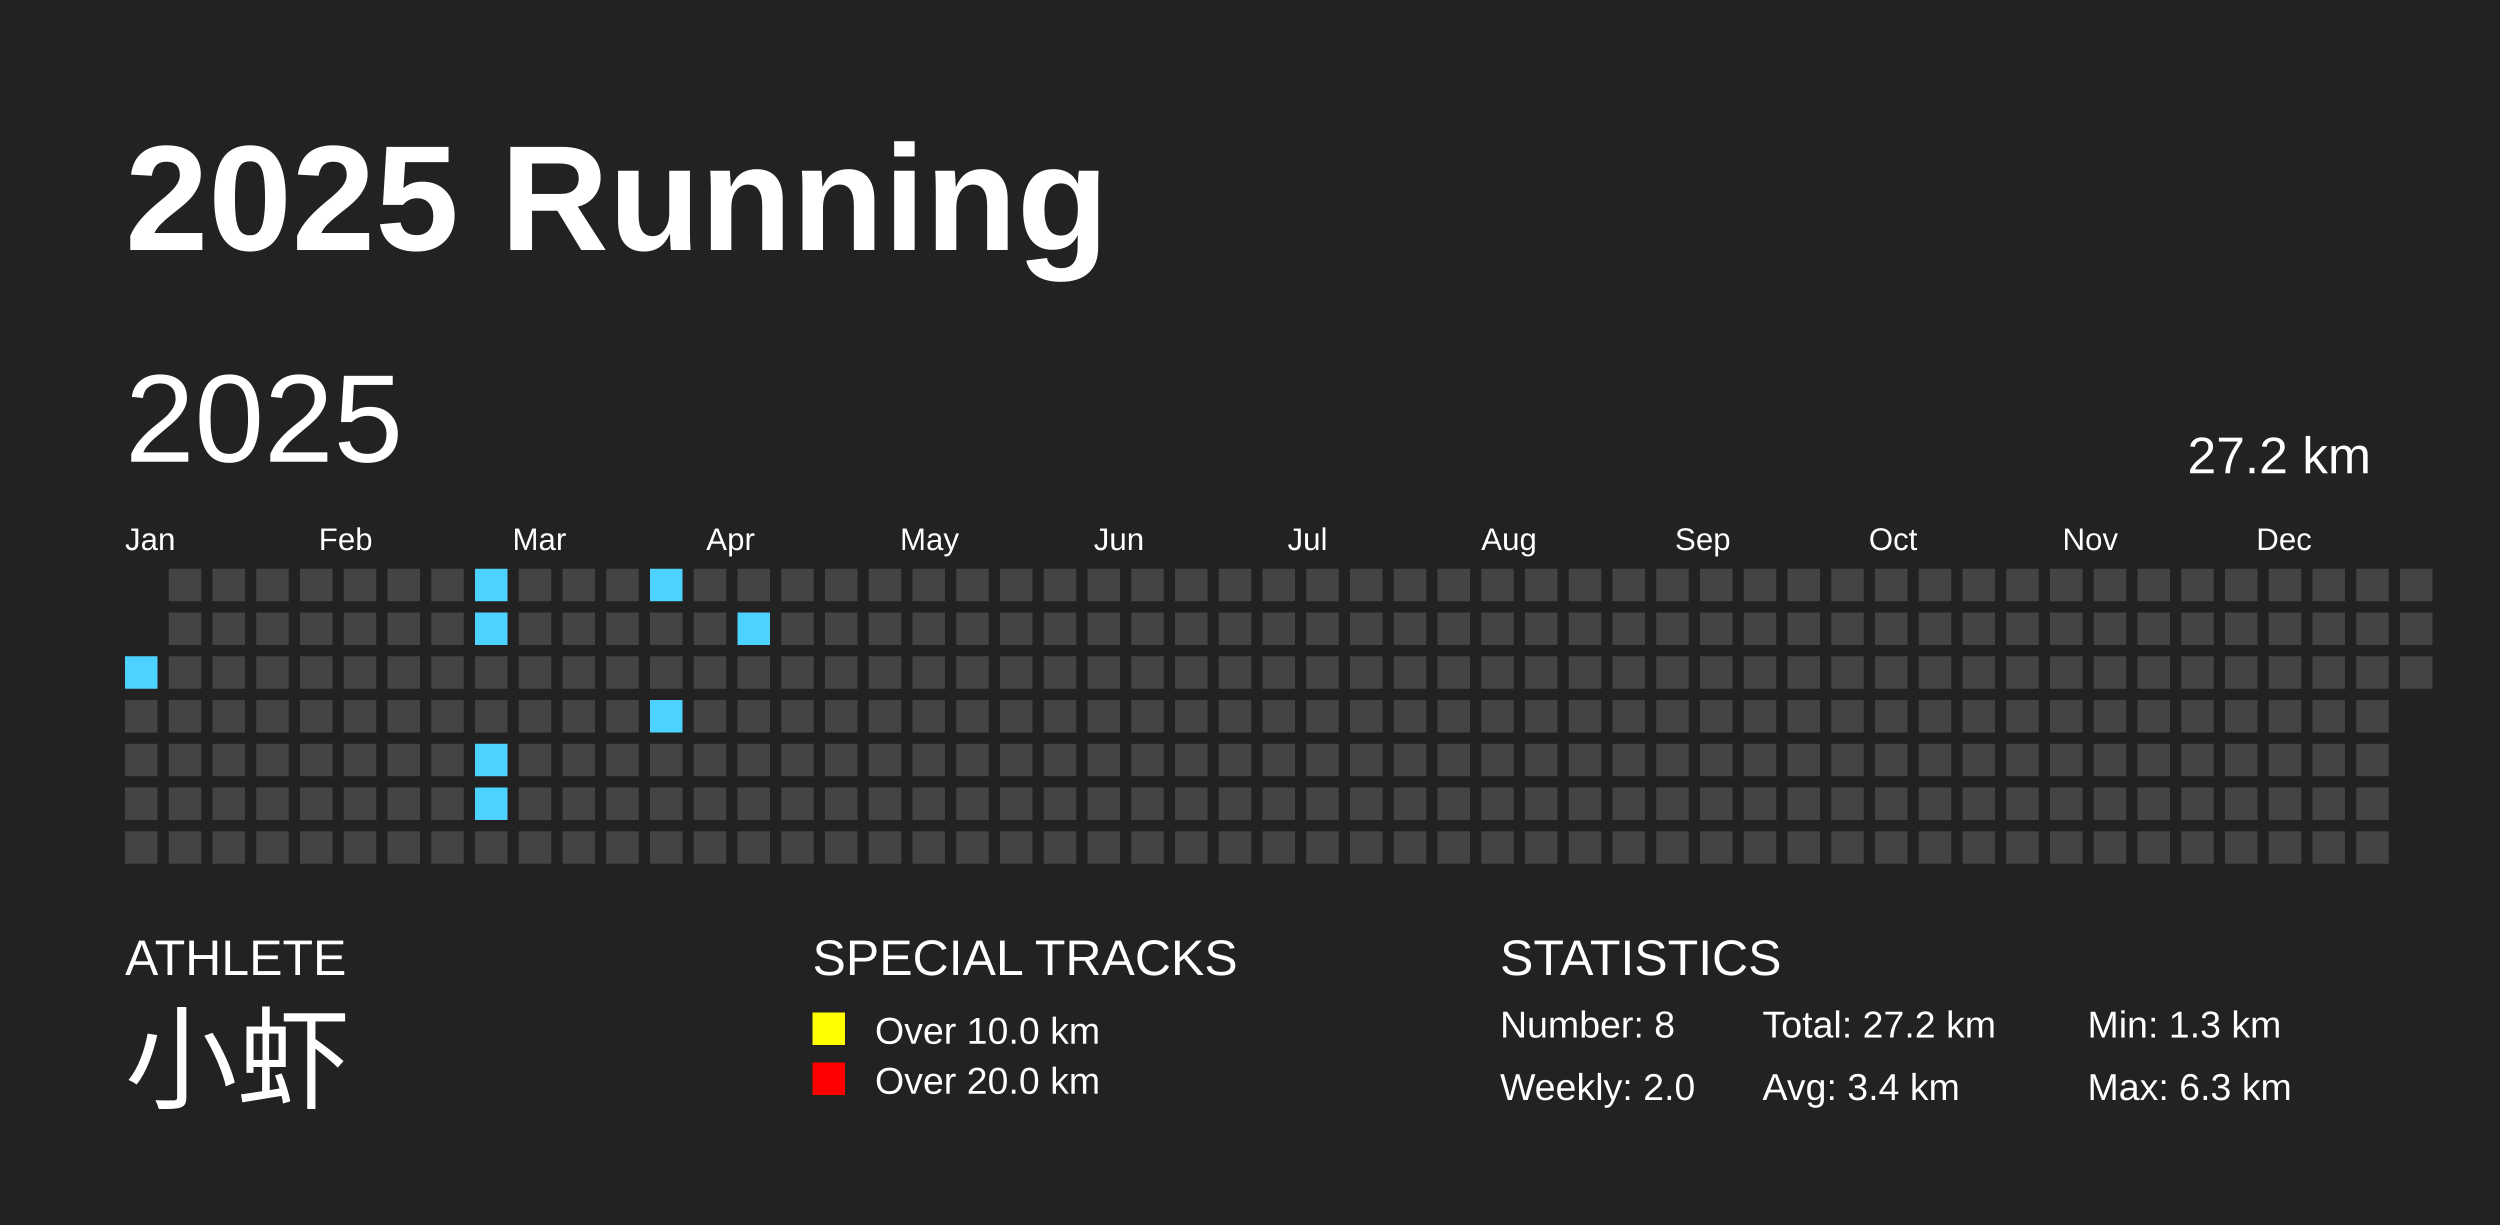
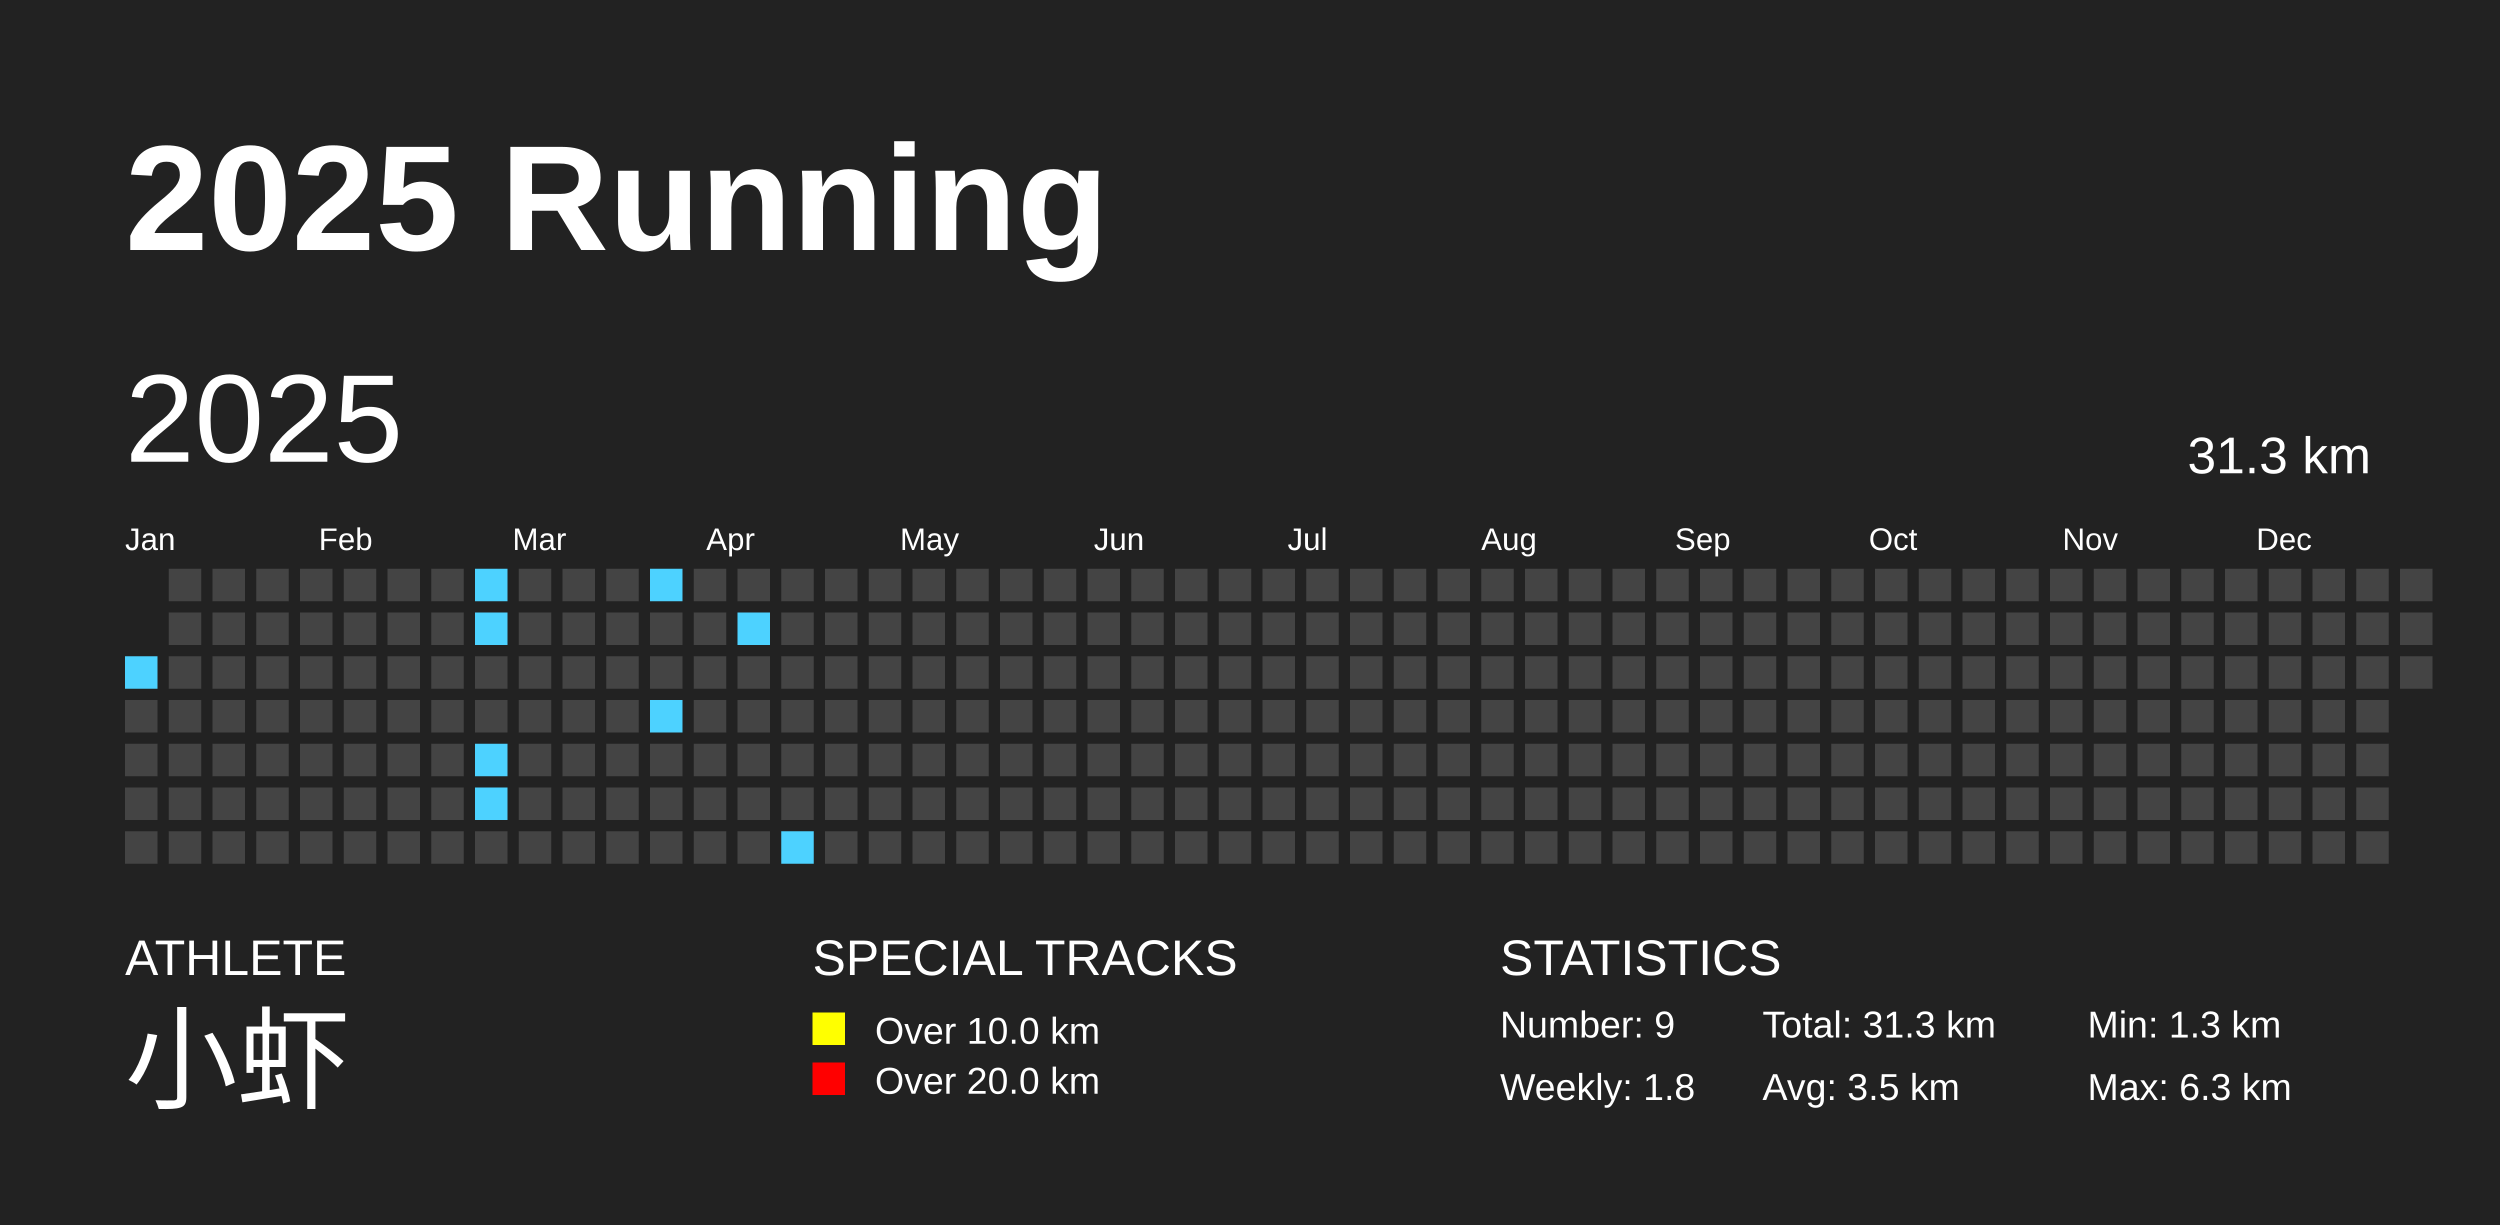
<svg xmlns="http://www.w3.org/2000/svg" baseProfile="full" height="98mm" version="1.1" viewBox="0,0,200,98" width="200mm">
  <defs />
  <rect fill="#222222" height="98" width="200" x="0" y="0" />
  <text fill="#FFFFFF" style="font-size:12px; font-family:Arial; font-weight:bold;" x="10" y="20">2025 Running</text>
  <text fill="#FFFFFF" style="font-size:4px; font-family:Arial" x="10" y="78">ATHLETE</text>
  <text fill="#FFFFFF" style="font-size:9px; font-family:Arial" x="10" y="88">小虾</text>
  <text fill="#FFFFFF" style="font-size:4px; font-family:Arial" x="65" y="78">SPECIAL TRACKS</text>
  <rect fill="yellow" height="2.6" width="2.6" x="65" y="81" />
  <text fill="#FFFFFF" style="font-size:3px; font-family:Arial" x="70" y="83.5">Over 10.0 km</text>
  <rect fill="red" height="2.6" width="2.6" x="65" y="85" />
  <text fill="#FFFFFF" style="font-size:3px; font-family:Arial" x="70" y="87.5">Over 20.0 km</text>
  <text fill="#FFFFFF" style="font-size:4px; font-family:Arial" x="120" y="78">STATISTICS</text>
-   <text fill="#FFFFFF" style="font-size:3px; font-family:Arial" x="120" y="83">Number: 8</text>
-   <text fill="#FFFFFF" style="font-size:3px; font-family:Arial" x="120" y="88">Weekly: 2.0</text>
-   <text fill="#FFFFFF" style="font-size:3px; font-family:Arial" x="141" y="83">Total: 27.2 km</text>
-   <text fill="#FFFFFF" style="font-size:3px; font-family:Arial" x="141" y="88">Avg: 3.4 km</text>
+   <text fill="#FFFFFF" style="font-size:3px; font-family:Arial" x="120" y="83">Number: 9</text>
+   <text fill="#FFFFFF" style="font-size:3px; font-family:Arial" x="120" y="88">Weekly: 1.8</text>
+   <text fill="#FFFFFF" style="font-size:3px; font-family:Arial" x="141" y="83">Total: 31.3 km</text>
+   <text fill="#FFFFFF" style="font-size:3px; font-family:Arial" x="141" y="88">Avg: 3.5 km</text>
  <text fill="#FFFFFF" style="font-size:3px; font-family:Arial" x="167" y="83">Min: 1.3 km</text>
  <text fill="#FFFFFF" style="font-size:3px; font-family:Arial" x="167" y="88">Max: 6.3 km</text>
  <text dominant-baseline="hanging" fill="#FFFFFF" style="font-size:10.0px; font-family:Arial;" x="10" y="30">2025</text>
-   <text dominant-baseline="hanging" fill="#FFFFFF" style="font-size:4.125px; font-family:Arial;" x="175" y="35">27.2 km</text>
+   <text dominant-baseline="hanging" fill="#FFFFFF" style="font-size:4.125px; font-family:Arial;" x="175" y="35">31.3 km</text>
  <text fill="#FFFFFF" style="font-size:2.5px; font-family:Arial" x="10.0" y="44">Jan</text>
  <text fill="#FFFFFF" style="font-size:2.5px; font-family:Arial" x="25.5" y="44">Feb</text>
  <text fill="#FFFFFF" style="font-size:2.5px; font-family:Arial" x="41.0" y="44">Mar</text>
  <text fill="#FFFFFF" style="font-size:2.5px; font-family:Arial" x="56.5" y="44">Apr</text>
  <text fill="#FFFFFF" style="font-size:2.5px; font-family:Arial" x="72.0" y="44">May</text>
  <text fill="#FFFFFF" style="font-size:2.5px; font-family:Arial" x="87.5" y="44">Jun</text>
  <text fill="#FFFFFF" style="font-size:2.5px; font-family:Arial" x="103.0" y="44">Jul</text>
  <text fill="#FFFFFF" style="font-size:2.5px; font-family:Arial" x="118.5" y="44">Aug</text>
  <text fill="#FFFFFF" style="font-size:2.5px; font-family:Arial" x="134.0" y="44">Sep</text>
  <text fill="#FFFFFF" style="font-size:2.5px; font-family:Arial" x="149.5" y="44">Oct</text>
  <text fill="#FFFFFF" style="font-size:2.5px; font-family:Arial" x="165.0" y="44">Nov</text>
  <text fill="#FFFFFF" style="font-size:2.5px; font-family:Arial" x="180.5" y="44">Dec</text>
  <rect fill="#4DD2FF" height="2.6" width="2.6" x="10.0" y="52.5" />
  <rect fill="#444444" height="2.6" width="2.6" x="10.0" y="56.0" />
  <rect fill="#444444" height="2.6" width="2.6" x="10.0" y="59.5" />
  <rect fill="#444444" height="2.6" width="2.6" x="10.0" y="63.0" />
  <rect fill="#444444" height="2.6" width="2.6" x="10.0" y="66.5" />
  <rect fill="#444444" height="2.6" width="2.6" x="13.5" y="45.5" />
  <rect fill="#444444" height="2.6" width="2.6" x="13.5" y="49.0" />
  <rect fill="#444444" height="2.6" width="2.6" x="13.5" y="52.5" />
  <rect fill="#444444" height="2.6" width="2.6" x="13.5" y="56.0" />
  <rect fill="#444444" height="2.6" width="2.6" x="13.5" y="59.5" />
  <rect fill="#444444" height="2.6" width="2.6" x="13.5" y="63.0" />
  <rect fill="#444444" height="2.6" width="2.6" x="13.5" y="66.5" />
  <rect fill="#444444" height="2.6" width="2.6" x="17.0" y="45.5" />
  <rect fill="#444444" height="2.6" width="2.6" x="17.0" y="49.0" />
  <rect fill="#444444" height="2.6" width="2.6" x="17.0" y="52.5" />
  <rect fill="#444444" height="2.6" width="2.6" x="17.0" y="56.0" />
  <rect fill="#444444" height="2.6" width="2.6" x="17.0" y="59.5" />
  <rect fill="#444444" height="2.6" width="2.6" x="17.0" y="63.0" />
  <rect fill="#444444" height="2.6" width="2.6" x="17.0" y="66.5" />
  <rect fill="#444444" height="2.6" width="2.6" x="20.5" y="45.5" />
  <rect fill="#444444" height="2.6" width="2.6" x="20.5" y="49.0" />
  <rect fill="#444444" height="2.6" width="2.6" x="20.5" y="52.5" />
  <rect fill="#444444" height="2.6" width="2.6" x="20.5" y="56.0" />
  <rect fill="#444444" height="2.6" width="2.6" x="20.5" y="59.5" />
  <rect fill="#444444" height="2.6" width="2.6" x="20.5" y="63.0" />
  <rect fill="#444444" height="2.6" width="2.6" x="20.5" y="66.5" />
  <rect fill="#444444" height="2.6" width="2.6" x="24.0" y="45.5" />
  <rect fill="#444444" height="2.6" width="2.6" x="24.0" y="49.0" />
  <rect fill="#444444" height="2.6" width="2.6" x="24.0" y="52.5" />
  <rect fill="#444444" height="2.6" width="2.6" x="24.0" y="56.0" />
  <rect fill="#444444" height="2.6" width="2.6" x="24.0" y="59.5" />
  <rect fill="#444444" height="2.6" width="2.6" x="24.0" y="63.0" />
  <rect fill="#444444" height="2.6" width="2.6" x="24.0" y="66.5" />
  <rect fill="#444444" height="2.6" width="2.6" x="27.5" y="45.5" />
  <rect fill="#444444" height="2.6" width="2.6" x="27.5" y="49.0" />
  <rect fill="#444444" height="2.6" width="2.6" x="27.5" y="52.5" />
  <rect fill="#444444" height="2.6" width="2.6" x="27.5" y="56.0" />
  <rect fill="#444444" height="2.6" width="2.6" x="27.5" y="59.5" />
  <rect fill="#444444" height="2.6" width="2.6" x="27.5" y="63.0" />
  <rect fill="#444444" height="2.6" width="2.6" x="27.5" y="66.5" />
  <rect fill="#444444" height="2.6" width="2.6" x="31.0" y="45.5" />
  <rect fill="#444444" height="2.6" width="2.6" x="31.0" y="49.0" />
  <rect fill="#444444" height="2.6" width="2.6" x="31.0" y="52.5" />
  <rect fill="#444444" height="2.6" width="2.6" x="31.0" y="56.0" />
  <rect fill="#444444" height="2.6" width="2.6" x="31.0" y="59.5" />
  <rect fill="#444444" height="2.6" width="2.6" x="31.0" y="63.0" />
  <rect fill="#444444" height="2.6" width="2.6" x="31.0" y="66.5" />
  <rect fill="#444444" height="2.6" width="2.6" x="34.5" y="45.5" />
  <rect fill="#444444" height="2.6" width="2.6" x="34.5" y="49.0" />
  <rect fill="#444444" height="2.6" width="2.6" x="34.5" y="52.5" />
  <rect fill="#444444" height="2.6" width="2.6" x="34.5" y="56.0" />
  <rect fill="#444444" height="2.6" width="2.6" x="34.5" y="59.5" />
  <rect fill="#444444" height="2.6" width="2.6" x="34.5" y="63.0" />
  <rect fill="#444444" height="2.6" width="2.6" x="34.5" y="66.5" />
  <rect fill="#4DD2FF" height="2.6" width="2.6" x="38.0" y="45.5" />
  <rect fill="#4DD2FF" height="2.6" width="2.6" x="38.0" y="49.0" />
  <rect fill="#444444" height="2.6" width="2.6" x="38.0" y="52.5" />
  <rect fill="#444444" height="2.6" width="2.6" x="38.0" y="56.0" />
  <rect fill="#4DD2FF" height="2.6" width="2.6" x="38.0" y="59.5" />
  <rect fill="#4DD2FF" height="2.6" width="2.6" x="38.0" y="63.0" />
  <rect fill="#444444" height="2.6" width="2.6" x="38.0" y="66.5" />
  <rect fill="#444444" height="2.6" width="2.6" x="41.5" y="45.5" />
  <rect fill="#444444" height="2.6" width="2.6" x="41.5" y="49.0" />
  <rect fill="#444444" height="2.6" width="2.6" x="41.5" y="52.5" />
  <rect fill="#444444" height="2.6" width="2.6" x="41.5" y="56.0" />
  <rect fill="#444444" height="2.6" width="2.6" x="41.5" y="59.5" />
  <rect fill="#444444" height="2.6" width="2.6" x="41.5" y="63.0" />
  <rect fill="#444444" height="2.6" width="2.6" x="41.5" y="66.5" />
  <rect fill="#444444" height="2.6" width="2.6" x="45.0" y="45.5" />
  <rect fill="#444444" height="2.6" width="2.6" x="45.0" y="49.0" />
  <rect fill="#444444" height="2.6" width="2.6" x="45.0" y="52.5" />
  <rect fill="#444444" height="2.6" width="2.6" x="45.0" y="56.0" />
  <rect fill="#444444" height="2.6" width="2.6" x="45.0" y="59.5" />
  <rect fill="#444444" height="2.6" width="2.6" x="45.0" y="63.0" />
  <rect fill="#444444" height="2.6" width="2.6" x="45.0" y="66.5" />
  <rect fill="#444444" height="2.6" width="2.6" x="48.5" y="45.5" />
  <rect fill="#444444" height="2.6" width="2.6" x="48.5" y="49.0" />
  <rect fill="#444444" height="2.6" width="2.6" x="48.5" y="52.5" />
  <rect fill="#444444" height="2.6" width="2.6" x="48.5" y="56.0" />
  <rect fill="#444444" height="2.6" width="2.6" x="48.5" y="59.5" />
  <rect fill="#444444" height="2.6" width="2.6" x="48.5" y="63.0" />
  <rect fill="#444444" height="2.6" width="2.6" x="48.5" y="66.5" />
  <rect fill="#4DD2FF" height="2.6" width="2.6" x="52.0" y="45.5" />
  <rect fill="#444444" height="2.6" width="2.6" x="52.0" y="49.0" />
  <rect fill="#444444" height="2.6" width="2.6" x="52.0" y="52.5" />
  <rect fill="#4DD2FF" height="2.6" width="2.6" x="52.0" y="56.0" />
  <rect fill="#444444" height="2.6" width="2.6" x="52.0" y="59.5" />
  <rect fill="#444444" height="2.6" width="2.6" x="52.0" y="63.0" />
  <rect fill="#444444" height="2.6" width="2.6" x="52.0" y="66.5" />
  <rect fill="#444444" height="2.6" width="2.6" x="55.5" y="45.5" />
  <rect fill="#444444" height="2.6" width="2.6" x="55.5" y="49.0" />
  <rect fill="#444444" height="2.6" width="2.6" x="55.5" y="52.5" />
  <rect fill="#444444" height="2.6" width="2.6" x="55.5" y="56.0" />
  <rect fill="#444444" height="2.6" width="2.6" x="55.5" y="59.5" />
  <rect fill="#444444" height="2.6" width="2.6" x="55.5" y="63.0" />
  <rect fill="#444444" height="2.6" width="2.6" x="55.5" y="66.5" />
  <rect fill="#444444" height="2.6" width="2.6" x="59.0" y="45.5" />
  <rect fill="#4DD2FF" height="2.6" width="2.6" x="59.0" y="49.0" />
  <rect fill="#444444" height="2.6" width="2.6" x="59.0" y="52.5" />
  <rect fill="#444444" height="2.6" width="2.6" x="59.0" y="56.0" />
  <rect fill="#444444" height="2.6" width="2.6" x="59.0" y="59.5" />
  <rect fill="#444444" height="2.6" width="2.6" x="59.0" y="63.0" />
  <rect fill="#444444" height="2.6" width="2.6" x="59.0" y="66.5" />
  <rect fill="#444444" height="2.6" width="2.6" x="62.5" y="45.5" />
  <rect fill="#444444" height="2.6" width="2.6" x="62.5" y="49.0" />
  <rect fill="#444444" height="2.6" width="2.6" x="62.5" y="52.5" />
  <rect fill="#444444" height="2.6" width="2.6" x="62.5" y="56.0" />
  <rect fill="#444444" height="2.6" width="2.6" x="62.5" y="59.5" />
  <rect fill="#444444" height="2.6" width="2.6" x="62.5" y="63.0" />
-   <rect fill="#444444" height="2.6" width="2.6" x="62.5" y="66.5" />
+   <rect fill="#4DD2FF" height="2.6" width="2.6" x="62.5" y="66.5" />
  <rect fill="#444444" height="2.6" width="2.6" x="66.0" y="45.5" />
  <rect fill="#444444" height="2.6" width="2.6" x="66.0" y="49.0" />
  <rect fill="#444444" height="2.6" width="2.6" x="66.0" y="52.5" />
  <rect fill="#444444" height="2.6" width="2.6" x="66.0" y="56.0" />
  <rect fill="#444444" height="2.6" width="2.6" x="66.0" y="59.5" />
  <rect fill="#444444" height="2.6" width="2.6" x="66.0" y="63.0" />
  <rect fill="#444444" height="2.6" width="2.6" x="66.0" y="66.5" />
  <rect fill="#444444" height="2.6" width="2.6" x="69.5" y="45.5" />
  <rect fill="#444444" height="2.6" width="2.6" x="69.5" y="49.0" />
  <rect fill="#444444" height="2.6" width="2.6" x="69.5" y="52.5" />
  <rect fill="#444444" height="2.6" width="2.6" x="69.5" y="56.0" />
  <rect fill="#444444" height="2.6" width="2.6" x="69.5" y="59.5" />
  <rect fill="#444444" height="2.6" width="2.6" x="69.5" y="63.0" />
  <rect fill="#444444" height="2.6" width="2.6" x="69.5" y="66.5" />
  <rect fill="#444444" height="2.6" width="2.6" x="73.0" y="45.5" />
  <rect fill="#444444" height="2.6" width="2.6" x="73.0" y="49.0" />
  <rect fill="#444444" height="2.6" width="2.6" x="73.0" y="52.5" />
  <rect fill="#444444" height="2.6" width="2.6" x="73.0" y="56.0" />
  <rect fill="#444444" height="2.6" width="2.6" x="73.0" y="59.5" />
  <rect fill="#444444" height="2.6" width="2.6" x="73.0" y="63.0" />
  <rect fill="#444444" height="2.6" width="2.6" x="73.0" y="66.5" />
  <rect fill="#444444" height="2.6" width="2.6" x="76.5" y="45.5" />
  <rect fill="#444444" height="2.6" width="2.6" x="76.5" y="49.0" />
  <rect fill="#444444" height="2.6" width="2.6" x="76.5" y="52.5" />
  <rect fill="#444444" height="2.6" width="2.6" x="76.5" y="56.0" />
  <rect fill="#444444" height="2.6" width="2.6" x="76.5" y="59.5" />
  <rect fill="#444444" height="2.6" width="2.6" x="76.5" y="63.0" />
  <rect fill="#444444" height="2.6" width="2.6" x="76.5" y="66.5" />
  <rect fill="#444444" height="2.6" width="2.6" x="80.0" y="45.5" />
  <rect fill="#444444" height="2.6" width="2.6" x="80.0" y="49.0" />
  <rect fill="#444444" height="2.6" width="2.6" x="80.0" y="52.5" />
  <rect fill="#444444" height="2.6" width="2.6" x="80.0" y="56.0" />
  <rect fill="#444444" height="2.6" width="2.6" x="80.0" y="59.5" />
  <rect fill="#444444" height="2.6" width="2.6" x="80.0" y="63.0" />
  <rect fill="#444444" height="2.6" width="2.6" x="80.0" y="66.5" />
  <rect fill="#444444" height="2.6" width="2.6" x="83.5" y="45.5" />
  <rect fill="#444444" height="2.6" width="2.6" x="83.5" y="49.0" />
  <rect fill="#444444" height="2.6" width="2.6" x="83.5" y="52.5" />
  <rect fill="#444444" height="2.6" width="2.6" x="83.5" y="56.0" />
  <rect fill="#444444" height="2.6" width="2.6" x="83.5" y="59.5" />
  <rect fill="#444444" height="2.6" width="2.6" x="83.5" y="63.0" />
  <rect fill="#444444" height="2.6" width="2.6" x="83.5" y="66.5" />
  <rect fill="#444444" height="2.6" width="2.6" x="87.0" y="45.5" />
  <rect fill="#444444" height="2.6" width="2.6" x="87.0" y="49.0" />
  <rect fill="#444444" height="2.6" width="2.6" x="87.0" y="52.5" />
  <rect fill="#444444" height="2.6" width="2.6" x="87.0" y="56.0" />
  <rect fill="#444444" height="2.6" width="2.6" x="87.0" y="59.5" />
  <rect fill="#444444" height="2.6" width="2.6" x="87.0" y="63.0" />
  <rect fill="#444444" height="2.6" width="2.6" x="87.0" y="66.5" />
  <rect fill="#444444" height="2.6" width="2.6" x="90.5" y="45.5" />
  <rect fill="#444444" height="2.6" width="2.6" x="90.5" y="49.0" />
  <rect fill="#444444" height="2.6" width="2.6" x="90.5" y="52.5" />
  <rect fill="#444444" height="2.6" width="2.6" x="90.5" y="56.0" />
  <rect fill="#444444" height="2.6" width="2.6" x="90.5" y="59.5" />
  <rect fill="#444444" height="2.6" width="2.6" x="90.5" y="63.0" />
  <rect fill="#444444" height="2.6" width="2.6" x="90.5" y="66.5" />
  <rect fill="#444444" height="2.6" width="2.6" x="94.0" y="45.5" />
  <rect fill="#444444" height="2.6" width="2.6" x="94.0" y="49.0" />
  <rect fill="#444444" height="2.6" width="2.6" x="94.0" y="52.5" />
  <rect fill="#444444" height="2.6" width="2.6" x="94.0" y="56.0" />
  <rect fill="#444444" height="2.6" width="2.6" x="94.0" y="59.5" />
  <rect fill="#444444" height="2.6" width="2.6" x="94.0" y="63.0" />
  <rect fill="#444444" height="2.6" width="2.6" x="94.0" y="66.5" />
  <rect fill="#444444" height="2.6" width="2.6" x="97.5" y="45.5" />
  <rect fill="#444444" height="2.6" width="2.6" x="97.5" y="49.0" />
  <rect fill="#444444" height="2.6" width="2.6" x="97.5" y="52.5" />
  <rect fill="#444444" height="2.6" width="2.6" x="97.5" y="56.0" />
  <rect fill="#444444" height="2.6" width="2.6" x="97.5" y="59.5" />
  <rect fill="#444444" height="2.6" width="2.6" x="97.5" y="63.0" />
  <rect fill="#444444" height="2.6" width="2.6" x="97.5" y="66.5" />
  <rect fill="#444444" height="2.6" width="2.6" x="101.0" y="45.5" />
  <rect fill="#444444" height="2.6" width="2.6" x="101.0" y="49.0" />
  <rect fill="#444444" height="2.6" width="2.6" x="101.0" y="52.5" />
  <rect fill="#444444" height="2.6" width="2.6" x="101.0" y="56.0" />
  <rect fill="#444444" height="2.6" width="2.6" x="101.0" y="59.5" />
  <rect fill="#444444" height="2.6" width="2.6" x="101.0" y="63.0" />
  <rect fill="#444444" height="2.6" width="2.6" x="101.0" y="66.5" />
  <rect fill="#444444" height="2.6" width="2.6" x="104.5" y="45.5" />
  <rect fill="#444444" height="2.6" width="2.6" x="104.5" y="49.0" />
  <rect fill="#444444" height="2.6" width="2.6" x="104.5" y="52.5" />
  <rect fill="#444444" height="2.6" width="2.6" x="104.5" y="56.0" />
  <rect fill="#444444" height="2.6" width="2.6" x="104.5" y="59.5" />
  <rect fill="#444444" height="2.6" width="2.6" x="104.5" y="63.0" />
  <rect fill="#444444" height="2.6" width="2.6" x="104.5" y="66.5" />
  <rect fill="#444444" height="2.6" width="2.6" x="108.0" y="45.5" />
  <rect fill="#444444" height="2.6" width="2.6" x="108.0" y="49.0" />
  <rect fill="#444444" height="2.6" width="2.6" x="108.0" y="52.5" />
  <rect fill="#444444" height="2.6" width="2.6" x="108.0" y="56.0" />
  <rect fill="#444444" height="2.6" width="2.6" x="108.0" y="59.5" />
  <rect fill="#444444" height="2.6" width="2.6" x="108.0" y="63.0" />
  <rect fill="#444444" height="2.6" width="2.6" x="108.0" y="66.5" />
  <rect fill="#444444" height="2.6" width="2.6" x="111.5" y="45.5" />
  <rect fill="#444444" height="2.6" width="2.6" x="111.5" y="49.0" />
  <rect fill="#444444" height="2.6" width="2.6" x="111.5" y="52.5" />
  <rect fill="#444444" height="2.6" width="2.6" x="111.5" y="56.0" />
  <rect fill="#444444" height="2.6" width="2.6" x="111.5" y="59.5" />
  <rect fill="#444444" height="2.6" width="2.6" x="111.5" y="63.0" />
  <rect fill="#444444" height="2.6" width="2.6" x="111.5" y="66.5" />
  <rect fill="#444444" height="2.6" width="2.6" x="115.0" y="45.5" />
  <rect fill="#444444" height="2.6" width="2.6" x="115.0" y="49.0" />
  <rect fill="#444444" height="2.6" width="2.6" x="115.0" y="52.5" />
  <rect fill="#444444" height="2.6" width="2.6" x="115.0" y="56.0" />
  <rect fill="#444444" height="2.6" width="2.6" x="115.0" y="59.5" />
  <rect fill="#444444" height="2.6" width="2.6" x="115.0" y="63.0" />
  <rect fill="#444444" height="2.6" width="2.6" x="115.0" y="66.5" />
  <rect fill="#444444" height="2.6" width="2.6" x="118.5" y="45.5" />
  <rect fill="#444444" height="2.6" width="2.6" x="118.5" y="49.0" />
  <rect fill="#444444" height="2.6" width="2.6" x="118.5" y="52.5" />
  <rect fill="#444444" height="2.6" width="2.6" x="118.5" y="56.0" />
  <rect fill="#444444" height="2.6" width="2.6" x="118.5" y="59.5" />
  <rect fill="#444444" height="2.6" width="2.6" x="118.5" y="63.0" />
  <rect fill="#444444" height="2.6" width="2.6" x="118.5" y="66.5" />
  <rect fill="#444444" height="2.6" width="2.6" x="122.0" y="45.5" />
  <rect fill="#444444" height="2.6" width="2.6" x="122.0" y="49.0" />
  <rect fill="#444444" height="2.6" width="2.6" x="122.0" y="52.5" />
  <rect fill="#444444" height="2.6" width="2.6" x="122.0" y="56.0" />
  <rect fill="#444444" height="2.6" width="2.6" x="122.0" y="59.5" />
  <rect fill="#444444" height="2.6" width="2.6" x="122.0" y="63.0" />
  <rect fill="#444444" height="2.6" width="2.6" x="122.0" y="66.5" />
  <rect fill="#444444" height="2.6" width="2.6" x="125.5" y="45.5" />
  <rect fill="#444444" height="2.6" width="2.6" x="125.5" y="49.0" />
  <rect fill="#444444" height="2.6" width="2.6" x="125.5" y="52.5" />
  <rect fill="#444444" height="2.6" width="2.6" x="125.5" y="56.0" />
  <rect fill="#444444" height="2.6" width="2.6" x="125.5" y="59.5" />
  <rect fill="#444444" height="2.6" width="2.6" x="125.5" y="63.0" />
  <rect fill="#444444" height="2.6" width="2.6" x="125.5" y="66.5" />
  <rect fill="#444444" height="2.6" width="2.6" x="129.0" y="45.5" />
  <rect fill="#444444" height="2.6" width="2.6" x="129.0" y="49.0" />
  <rect fill="#444444" height="2.6" width="2.6" x="129.0" y="52.5" />
  <rect fill="#444444" height="2.6" width="2.6" x="129.0" y="56.0" />
  <rect fill="#444444" height="2.6" width="2.6" x="129.0" y="59.5" />
  <rect fill="#444444" height="2.6" width="2.6" x="129.0" y="63.0" />
  <rect fill="#444444" height="2.6" width="2.6" x="129.0" y="66.5" />
  <rect fill="#444444" height="2.6" width="2.6" x="132.5" y="45.5" />
  <rect fill="#444444" height="2.6" width="2.6" x="132.5" y="49.0" />
  <rect fill="#444444" height="2.6" width="2.6" x="132.5" y="52.5" />
  <rect fill="#444444" height="2.6" width="2.6" x="132.5" y="56.0" />
  <rect fill="#444444" height="2.6" width="2.6" x="132.5" y="59.5" />
  <rect fill="#444444" height="2.6" width="2.6" x="132.5" y="63.0" />
  <rect fill="#444444" height="2.6" width="2.6" x="132.5" y="66.5" />
  <rect fill="#444444" height="2.6" width="2.6" x="136.0" y="45.5" />
  <rect fill="#444444" height="2.6" width="2.6" x="136.0" y="49.0" />
  <rect fill="#444444" height="2.6" width="2.6" x="136.0" y="52.5" />
  <rect fill="#444444" height="2.6" width="2.6" x="136.0" y="56.0" />
  <rect fill="#444444" height="2.6" width="2.6" x="136.0" y="59.5" />
  <rect fill="#444444" height="2.6" width="2.6" x="136.0" y="63.0" />
  <rect fill="#444444" height="2.6" width="2.6" x="136.0" y="66.5" />
  <rect fill="#444444" height="2.6" width="2.6" x="139.5" y="45.5" />
  <rect fill="#444444" height="2.6" width="2.6" x="139.5" y="49.0" />
  <rect fill="#444444" height="2.6" width="2.6" x="139.5" y="52.5" />
  <rect fill="#444444" height="2.6" width="2.6" x="139.5" y="56.0" />
  <rect fill="#444444" height="2.6" width="2.6" x="139.5" y="59.5" />
  <rect fill="#444444" height="2.6" width="2.6" x="139.5" y="63.0" />
  <rect fill="#444444" height="2.6" width="2.6" x="139.5" y="66.5" />
  <rect fill="#444444" height="2.6" width="2.6" x="143.0" y="45.5" />
  <rect fill="#444444" height="2.6" width="2.6" x="143.0" y="49.0" />
  <rect fill="#444444" height="2.6" width="2.6" x="143.0" y="52.5" />
  <rect fill="#444444" height="2.6" width="2.6" x="143.0" y="56.0" />
  <rect fill="#444444" height="2.6" width="2.6" x="143.0" y="59.5" />
  <rect fill="#444444" height="2.6" width="2.6" x="143.0" y="63.0" />
  <rect fill="#444444" height="2.6" width="2.6" x="143.0" y="66.5" />
  <rect fill="#444444" height="2.6" width="2.6" x="146.5" y="45.5" />
  <rect fill="#444444" height="2.6" width="2.6" x="146.5" y="49.0" />
  <rect fill="#444444" height="2.6" width="2.6" x="146.5" y="52.5" />
  <rect fill="#444444" height="2.6" width="2.6" x="146.5" y="56.0" />
  <rect fill="#444444" height="2.6" width="2.6" x="146.5" y="59.5" />
  <rect fill="#444444" height="2.6" width="2.6" x="146.5" y="63.0" />
  <rect fill="#444444" height="2.6" width="2.6" x="146.5" y="66.5" />
  <rect fill="#444444" height="2.6" width="2.6" x="150.0" y="45.5" />
  <rect fill="#444444" height="2.6" width="2.6" x="150.0" y="49.0" />
  <rect fill="#444444" height="2.6" width="2.6" x="150.0" y="52.5" />
  <rect fill="#444444" height="2.6" width="2.6" x="150.0" y="56.0" />
  <rect fill="#444444" height="2.6" width="2.6" x="150.0" y="59.5" />
  <rect fill="#444444" height="2.6" width="2.6" x="150.0" y="63.0" />
  <rect fill="#444444" height="2.6" width="2.6" x="150.0" y="66.5" />
  <rect fill="#444444" height="2.6" width="2.6" x="153.5" y="45.5" />
  <rect fill="#444444" height="2.6" width="2.6" x="153.5" y="49.0" />
  <rect fill="#444444" height="2.6" width="2.6" x="153.5" y="52.5" />
  <rect fill="#444444" height="2.6" width="2.6" x="153.5" y="56.0" />
  <rect fill="#444444" height="2.6" width="2.6" x="153.5" y="59.5" />
  <rect fill="#444444" height="2.6" width="2.6" x="153.5" y="63.0" />
  <rect fill="#444444" height="2.6" width="2.6" x="153.5" y="66.5" />
  <rect fill="#444444" height="2.6" width="2.6" x="157.0" y="45.5" />
  <rect fill="#444444" height="2.6" width="2.6" x="157.0" y="49.0" />
  <rect fill="#444444" height="2.6" width="2.6" x="157.0" y="52.5" />
  <rect fill="#444444" height="2.6" width="2.6" x="157.0" y="56.0" />
  <rect fill="#444444" height="2.6" width="2.6" x="157.0" y="59.5" />
  <rect fill="#444444" height="2.6" width="2.6" x="157.0" y="63.0" />
  <rect fill="#444444" height="2.6" width="2.6" x="157.0" y="66.5" />
  <rect fill="#444444" height="2.6" width="2.6" x="160.5" y="45.5" />
  <rect fill="#444444" height="2.6" width="2.6" x="160.5" y="49.0" />
  <rect fill="#444444" height="2.6" width="2.6" x="160.5" y="52.5" />
  <rect fill="#444444" height="2.6" width="2.6" x="160.5" y="56.0" />
  <rect fill="#444444" height="2.6" width="2.6" x="160.5" y="59.5" />
  <rect fill="#444444" height="2.6" width="2.6" x="160.5" y="63.0" />
  <rect fill="#444444" height="2.6" width="2.6" x="160.5" y="66.5" />
  <rect fill="#444444" height="2.6" width="2.6" x="164.0" y="45.5" />
  <rect fill="#444444" height="2.6" width="2.6" x="164.0" y="49.0" />
  <rect fill="#444444" height="2.6" width="2.6" x="164.0" y="52.5" />
  <rect fill="#444444" height="2.6" width="2.6" x="164.0" y="56.0" />
  <rect fill="#444444" height="2.6" width="2.6" x="164.0" y="59.5" />
  <rect fill="#444444" height="2.6" width="2.6" x="164.0" y="63.0" />
  <rect fill="#444444" height="2.6" width="2.6" x="164.0" y="66.5" />
  <rect fill="#444444" height="2.6" width="2.6" x="167.5" y="45.5" />
  <rect fill="#444444" height="2.6" width="2.6" x="167.5" y="49.0" />
  <rect fill="#444444" height="2.6" width="2.6" x="167.5" y="52.5" />
  <rect fill="#444444" height="2.6" width="2.6" x="167.5" y="56.0" />
  <rect fill="#444444" height="2.6" width="2.6" x="167.5" y="59.5" />
  <rect fill="#444444" height="2.6" width="2.6" x="167.5" y="63.0" />
  <rect fill="#444444" height="2.6" width="2.6" x="167.5" y="66.5" />
  <rect fill="#444444" height="2.6" width="2.6" x="171.0" y="45.5" />
  <rect fill="#444444" height="2.6" width="2.6" x="171.0" y="49.0" />
  <rect fill="#444444" height="2.6" width="2.6" x="171.0" y="52.5" />
  <rect fill="#444444" height="2.6" width="2.6" x="171.0" y="56.0" />
  <rect fill="#444444" height="2.6" width="2.6" x="171.0" y="59.5" />
  <rect fill="#444444" height="2.6" width="2.6" x="171.0" y="63.0" />
  <rect fill="#444444" height="2.6" width="2.6" x="171.0" y="66.5" />
  <rect fill="#444444" height="2.6" width="2.6" x="174.5" y="45.5" />
  <rect fill="#444444" height="2.6" width="2.6" x="174.5" y="49.0" />
  <rect fill="#444444" height="2.6" width="2.6" x="174.5" y="52.5" />
  <rect fill="#444444" height="2.6" width="2.6" x="174.5" y="56.0" />
  <rect fill="#444444" height="2.6" width="2.6" x="174.5" y="59.5" />
  <rect fill="#444444" height="2.6" width="2.6" x="174.5" y="63.0" />
  <rect fill="#444444" height="2.6" width="2.6" x="174.5" y="66.5" />
  <rect fill="#444444" height="2.6" width="2.6" x="178.0" y="45.5" />
  <rect fill="#444444" height="2.6" width="2.6" x="178.0" y="49.0" />
  <rect fill="#444444" height="2.6" width="2.6" x="178.0" y="52.5" />
  <rect fill="#444444" height="2.6" width="2.6" x="178.0" y="56.0" />
  <rect fill="#444444" height="2.6" width="2.6" x="178.0" y="59.5" />
  <rect fill="#444444" height="2.6" width="2.6" x="178.0" y="63.0" />
  <rect fill="#444444" height="2.6" width="2.6" x="178.0" y="66.5" />
  <rect fill="#444444" height="2.6" width="2.6" x="181.5" y="45.5" />
  <rect fill="#444444" height="2.6" width="2.6" x="181.5" y="49.0" />
  <rect fill="#444444" height="2.6" width="2.6" x="181.5" y="52.5" />
  <rect fill="#444444" height="2.6" width="2.6" x="181.5" y="56.0" />
  <rect fill="#444444" height="2.6" width="2.6" x="181.5" y="59.5" />
  <rect fill="#444444" height="2.6" width="2.6" x="181.5" y="63.0" />
  <rect fill="#444444" height="2.6" width="2.6" x="181.5" y="66.5" />
  <rect fill="#444444" height="2.6" width="2.6" x="185.0" y="45.5" />
  <rect fill="#444444" height="2.6" width="2.6" x="185.0" y="49.0" />
  <rect fill="#444444" height="2.6" width="2.6" x="185.0" y="52.5" />
  <rect fill="#444444" height="2.6" width="2.6" x="185.0" y="56.0" />
  <rect fill="#444444" height="2.6" width="2.6" x="185.0" y="59.5" />
  <rect fill="#444444" height="2.6" width="2.6" x="185.0" y="63.0" />
  <rect fill="#444444" height="2.6" width="2.6" x="185.0" y="66.5" />
  <rect fill="#444444" height="2.6" width="2.6" x="188.5" y="45.5" />
  <rect fill="#444444" height="2.6" width="2.6" x="188.5" y="49.0" />
  <rect fill="#444444" height="2.6" width="2.6" x="188.5" y="52.5" />
  <rect fill="#444444" height="2.6" width="2.6" x="188.5" y="56.0" />
  <rect fill="#444444" height="2.6" width="2.6" x="188.5" y="59.5" />
  <rect fill="#444444" height="2.6" width="2.6" x="188.5" y="63.0" />
  <rect fill="#444444" height="2.6" width="2.6" x="188.5" y="66.5" />
  <rect fill="#444444" height="2.6" width="2.6" x="192.0" y="45.5" />
  <rect fill="#444444" height="2.6" width="2.6" x="192.0" y="49.0" />
  <rect fill="#444444" height="2.6" width="2.6" x="192.0" y="52.5" />
</svg>
